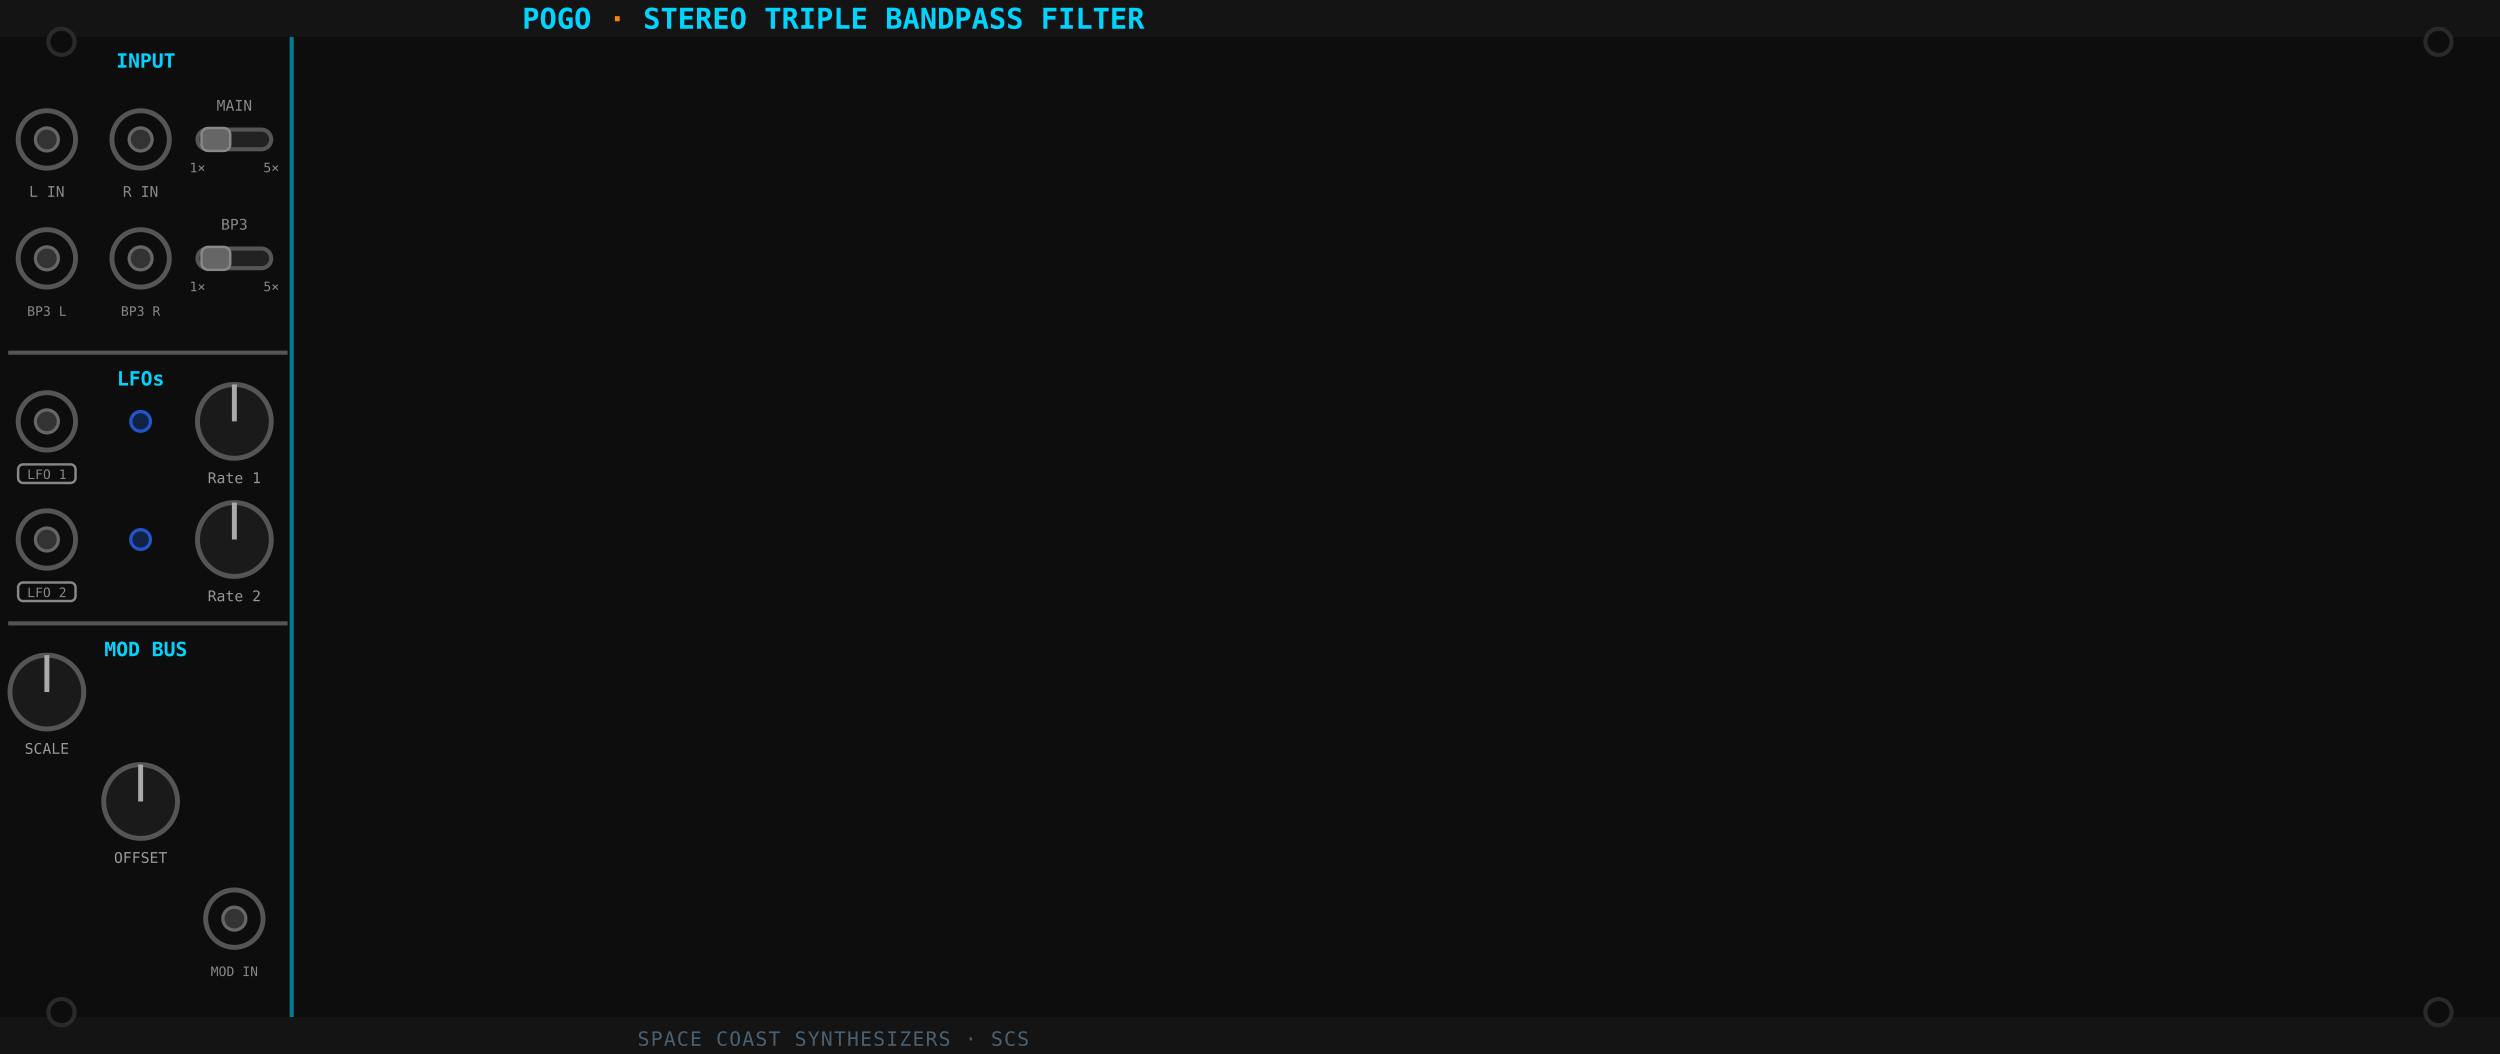
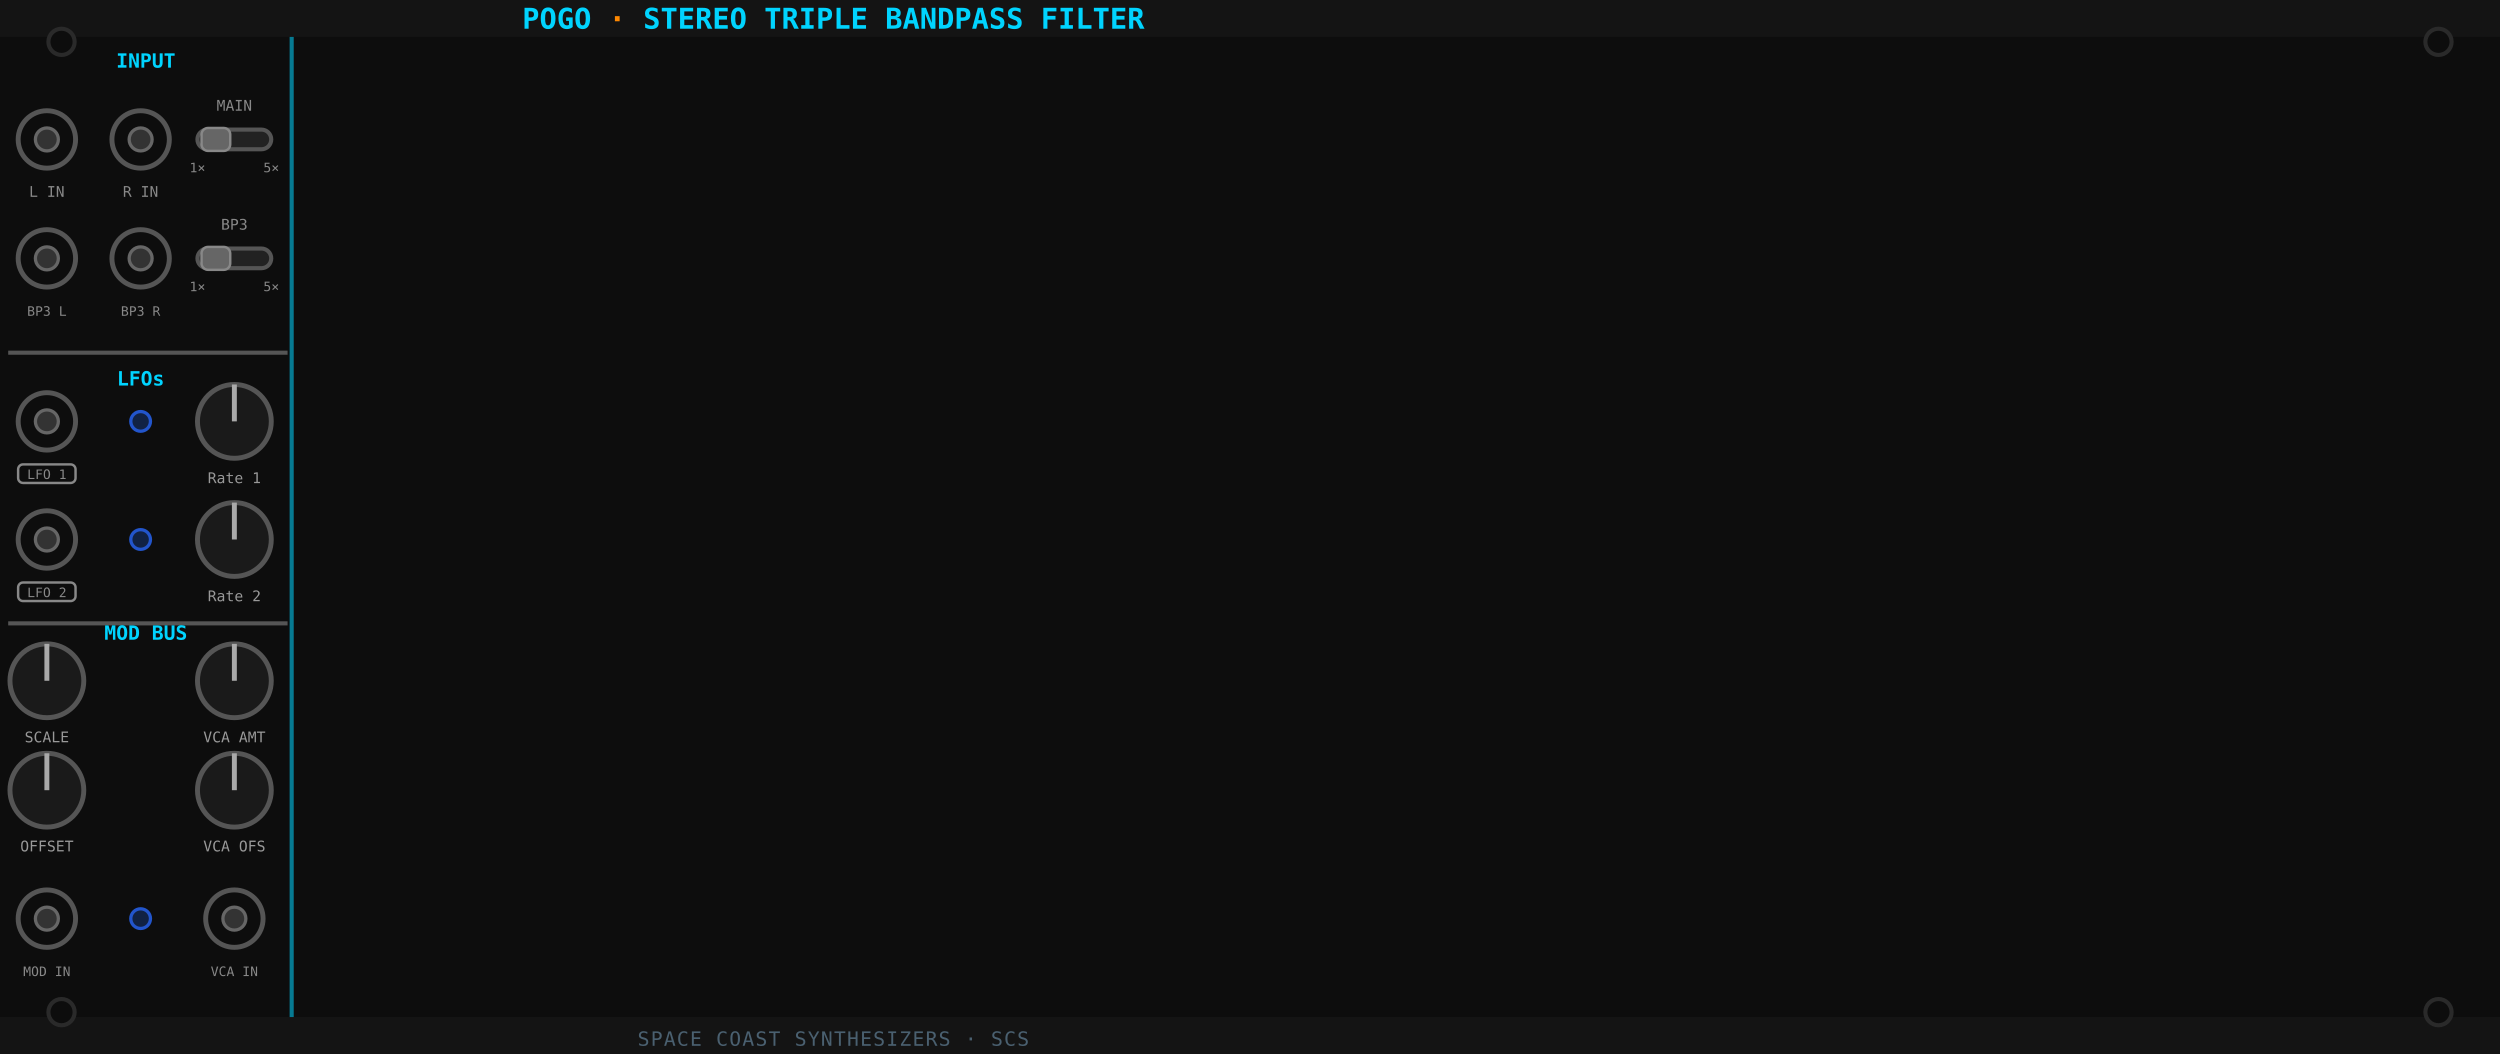
<svg xmlns="http://www.w3.org/2000/svg" width="304.8mm" height="128.5mm" viewBox="0 0 304.80 128.5">
  <rect x="0" y="0" width="304.8" height="128.5" fill="#0d0d0d" />
  <rect x="0" y="0" width="304.8" height="4.5" fill="#141414" />
  <rect x="0" y="124.0" width="304.8" height="4.5" fill="#141414" />
  <circle cx="7.5" cy="5.1" r="1.6" fill="#0d0d0d" stroke="#2a2a2a" stroke-width="0.5" />
  <circle cx="297.3" cy="5.1" r="1.6" fill="#0d0d0d" stroke="#2a2a2a" stroke-width="0.5" />
  <circle cx="7.5" cy="123.4" r="1.6" fill="#0d0d0d" stroke="#2a2a2a" stroke-width="0.5" />
  <circle cx="297.3" cy="123.4" r="1.6" fill="#0d0d0d" stroke="#2a2a2a" stroke-width="0.5" />
  <text x="101.60" y="3.5" fill="#00d4ff" font-family="monospace" font-size="3.5" font-weight="bold" text-anchor="middle">POGO  <tspan fill="#ff8800">·</tspan> STEREO TRIPLE BANDPASS FILTER</text>
  <text x="101.60" y="127.5" fill="#4a6070" font-family="monospace" font-size="2.4" text-anchor="middle" letter-spacing="0.15">SPACE COAST SYNTHESIZERS  ·  SCS</text>
  <line x1="35.56" y1="4.5" x2="35.56" y2="124.0" stroke="#00d4ff" stroke-width="0.5" opacity="0.55" />
  <line x1="1.0" y1="43.0" x2="35.06" y2="43.0" stroke="#555555" stroke-width="0.5" />
  <line x1="1.0" y1="76.0" x2="35.06" y2="76.0" stroke="#555555" stroke-width="0.5" />
  <text x="17.78" y="8.25" fill="#00d4ff" font-family="monospace" font-size="2.4" text-anchor="middle" font-weight="bold">INPUT</text>
  <text x="17.145" y="47.0" fill="#00d4ff" font-family="monospace" font-size="2.4" text-anchor="middle" font-weight="bold">LFOs</text>
-   <text x="17.78" y="80.0" fill="#00d4ff" font-family="monospace" font-size="2.4" text-anchor="middle" font-weight="bold">MOD BUS</text>
+   <text x="17.78" y="78.0" fill="#00d4ff" font-family="monospace" font-size="2.4" text-anchor="middle" font-weight="bold">MOD BUS</text>
  <circle cx="5.715" cy="17.0" r="3.5" fill="none" stroke="#555" stroke-width="0.6" />
  <circle cx="5.715" cy="17.0" r="1.4" fill="#333" stroke="#666" stroke-width="0.4" />
  <text x="5.715" y="24.0" fill="#888" font-family="monospace" font-size="1.8" text-anchor="middle">L IN</text>
  <circle cx="17.145" cy="17.0" r="3.5" fill="none" stroke="#555" stroke-width="0.6" />
  <circle cx="17.145" cy="17.0" r="1.4" fill="#333" stroke="#666" stroke-width="0.4" />
  <text x="17.145" y="24.0" fill="#888" font-family="monospace" font-size="1.8" text-anchor="middle">R IN</text>
  <text x="28.575" y="13.5" fill="#888" font-family="monospace" font-size="1.8" text-anchor="middle">MAIN</text>
  <rect x="24.07" y="15.80" width="9" height="2.4" rx="1.2" fill="#222" stroke="#555" stroke-width="0.5" />
  <rect x="24.57" y="15.60" width="3.5" height="2.8" rx="0.8" fill="#666" stroke="#888" stroke-width="0.3" />
  <text x="24.075" y="21.0" fill="#888" font-family="monospace" font-size="1.6" text-anchor="middle">1×</text>
  <text x="33.075" y="21.0" fill="#888" font-family="monospace" font-size="1.6" text-anchor="middle">5×</text>
  <circle cx="5.715" cy="31.5" r="3.5" fill="none" stroke="#555" stroke-width="0.6" />
  <circle cx="5.715" cy="31.5" r="1.4" fill="#333" stroke="#666" stroke-width="0.4" />
  <text x="5.715" y="38.5" fill="#888" font-family="monospace" font-size="1.6" text-anchor="middle">BP3 L</text>
  <circle cx="17.145" cy="31.5" r="3.5" fill="none" stroke="#555" stroke-width="0.6" />
  <circle cx="17.145" cy="31.5" r="1.4" fill="#333" stroke="#666" stroke-width="0.4" />
  <text x="17.145" y="38.5" fill="#888" font-family="monospace" font-size="1.6" text-anchor="middle">BP3 R</text>
  <text x="28.575" y="28.0" fill="#888" font-family="monospace" font-size="1.8" text-anchor="middle">BP3</text>
  <rect x="24.07" y="30.30" width="9" height="2.4" rx="1.2" fill="#222" stroke="#555" stroke-width="0.5" />
  <rect x="24.57" y="30.10" width="3.5" height="2.8" rx="0.8" fill="#666" stroke="#888" stroke-width="0.3" />
  <text x="24.075" y="35.5" fill="#888" font-family="monospace" font-size="1.6" text-anchor="middle">1×</text>
  <text x="33.075" y="35.5" fill="#888" font-family="monospace" font-size="1.6" text-anchor="middle">5×</text>
  <circle cx="5.715" cy="51.375" r="3.5" fill="none" stroke="#555" stroke-width="0.6" />
  <circle cx="5.715" cy="51.375" r="1.4" fill="#333" stroke="#666" stroke-width="0.4" />
  <rect x="2.21" y="56.62" width="7.0" height="2.26" rx="0.6" fill="none" stroke="#888" stroke-width="0.3" />
  <text x="5.715" y="58.4" fill="#888" font-family="monospace" font-size="1.6" text-anchor="middle">LFO 1</text>
  <circle cx="17.145" cy="51.375" r="1.2" fill="#112244" stroke="#2255cc" stroke-width="0.4" />
  <circle cx="28.575" cy="51.375" r="4.5" fill="#1a1a1a" stroke="#555" stroke-width="0.6" />
  <line x1="28.575" y1="51.375" x2="28.575" y2="46.875" stroke="#aaa" stroke-width="0.6" />
  <text x="28.575" y="58.9" fill="#999" font-family="monospace" font-size="1.8" text-anchor="middle">Rate 1</text>
  <circle cx="5.715" cy="65.775" r="3.5" fill="none" stroke="#555" stroke-width="0.6" />
  <circle cx="5.715" cy="65.775" r="1.4" fill="#333" stroke="#666" stroke-width="0.4" />
  <rect x="2.21" y="71.02" width="7.0" height="2.26" rx="0.6" fill="none" stroke="#888" stroke-width="0.3" />
  <text x="5.715" y="72.8" fill="#888" font-family="monospace" font-size="1.6" text-anchor="middle">LFO 2</text>
  <circle cx="17.145" cy="65.775" r="1.2" fill="#112244" stroke="#2255cc" stroke-width="0.4" />
  <circle cx="28.575" cy="65.775" r="4.5" fill="#1a1a1a" stroke="#555" stroke-width="0.6" />
  <line x1="28.575" y1="65.775" x2="28.575" y2="61.275" stroke="#aaa" stroke-width="0.6" />
  <text x="28.575" y="73.3" fill="#999" font-family="monospace" font-size="1.8" text-anchor="middle">Rate 2</text>
-   <circle cx="5.715" cy="84.375" r="4.5" fill="#1a1a1a" stroke="#555" stroke-width="0.6" />
-   <line x1="5.715" y1="84.375" x2="5.715" y2="79.875" stroke="#aaa" stroke-width="0.6" />
-   <text x="5.715" y="91.9" fill="#999" font-family="monospace" font-size="1.8" text-anchor="middle">SCALE</text>
-   <circle cx="17.145" cy="97.715" r="4.5" fill="#1a1a1a" stroke="#555" stroke-width="0.6" />
-   <line x1="17.145" y1="97.715" x2="17.145" y2="93.215" stroke="#aaa" stroke-width="0.6" />
-   <text x="17.145" y="105.2" fill="#999" font-family="monospace" font-size="1.8" text-anchor="middle">OFFSET</text>
+   <circle cx="5.715" cy="83.0" r="4.5" fill="#1a1a1a" stroke="#555" stroke-width="0.6" />
+   <line x1="5.715" y1="83.0" x2="5.715" y2="78.5" stroke="#aaa" stroke-width="0.6" />
+   <text x="5.715" y="90.5" fill="#999" font-family="monospace" font-size="1.8" text-anchor="middle">SCALE</text>
+   <circle cx="28.575" cy="83.0" r="4.5" fill="#1a1a1a" stroke="#555" stroke-width="0.6" />
+   <line x1="28.575" y1="83.0" x2="28.575" y2="78.5" stroke="#aaa" stroke-width="0.6" />
+   <text x="28.575" y="90.5" fill="#999" font-family="monospace" font-size="1.8" text-anchor="middle">VCA AMT</text>
+   <circle cx="5.715" cy="96.34" r="4.5" fill="#1a1a1a" stroke="#555" stroke-width="0.6" />
+   <line x1="5.715" y1="96.34" x2="5.715" y2="91.84" stroke="#aaa" stroke-width="0.6" />
+   <text x="5.715" y="103.8" fill="#999" font-family="monospace" font-size="1.8" text-anchor="middle">OFFSET</text>
+   <circle cx="28.575" cy="96.34" r="4.5" fill="#1a1a1a" stroke="#555" stroke-width="0.6" />
+   <line x1="28.575" y1="96.34" x2="28.575" y2="91.84" stroke="#aaa" stroke-width="0.6" />
+   <text x="28.575" y="103.8" fill="#999" font-family="monospace" font-size="1.8" text-anchor="middle">VCA OFS</text>
+   <circle cx="5.715" cy="112.0" r="3.5" fill="none" stroke="#555" stroke-width="0.6" />
+   <circle cx="5.715" cy="112.0" r="1.4" fill="#333" stroke="#666" stroke-width="0.4" />
+   <text x="5.715" y="119.0" fill="#888" font-family="monospace" font-size="1.6" text-anchor="middle">MOD IN</text>
+   <circle cx="17.145" cy="112.0" r="1.2" fill="#112244" stroke="#2255cc" stroke-width="0.4" />
  <circle cx="28.575" cy="112.0" r="3.5" fill="none" stroke="#555" stroke-width="0.6" />
  <circle cx="28.575" cy="112.0" r="1.4" fill="#333" stroke="#666" stroke-width="0.4" />
-   <text x="28.575" y="119.0" fill="#888" font-family="monospace" font-size="1.6" text-anchor="middle">MOD IN</text>
+   <text x="28.575" y="119.0" fill="#888" font-family="monospace" font-size="1.6" text-anchor="middle">VCA IN</text>
</svg>
